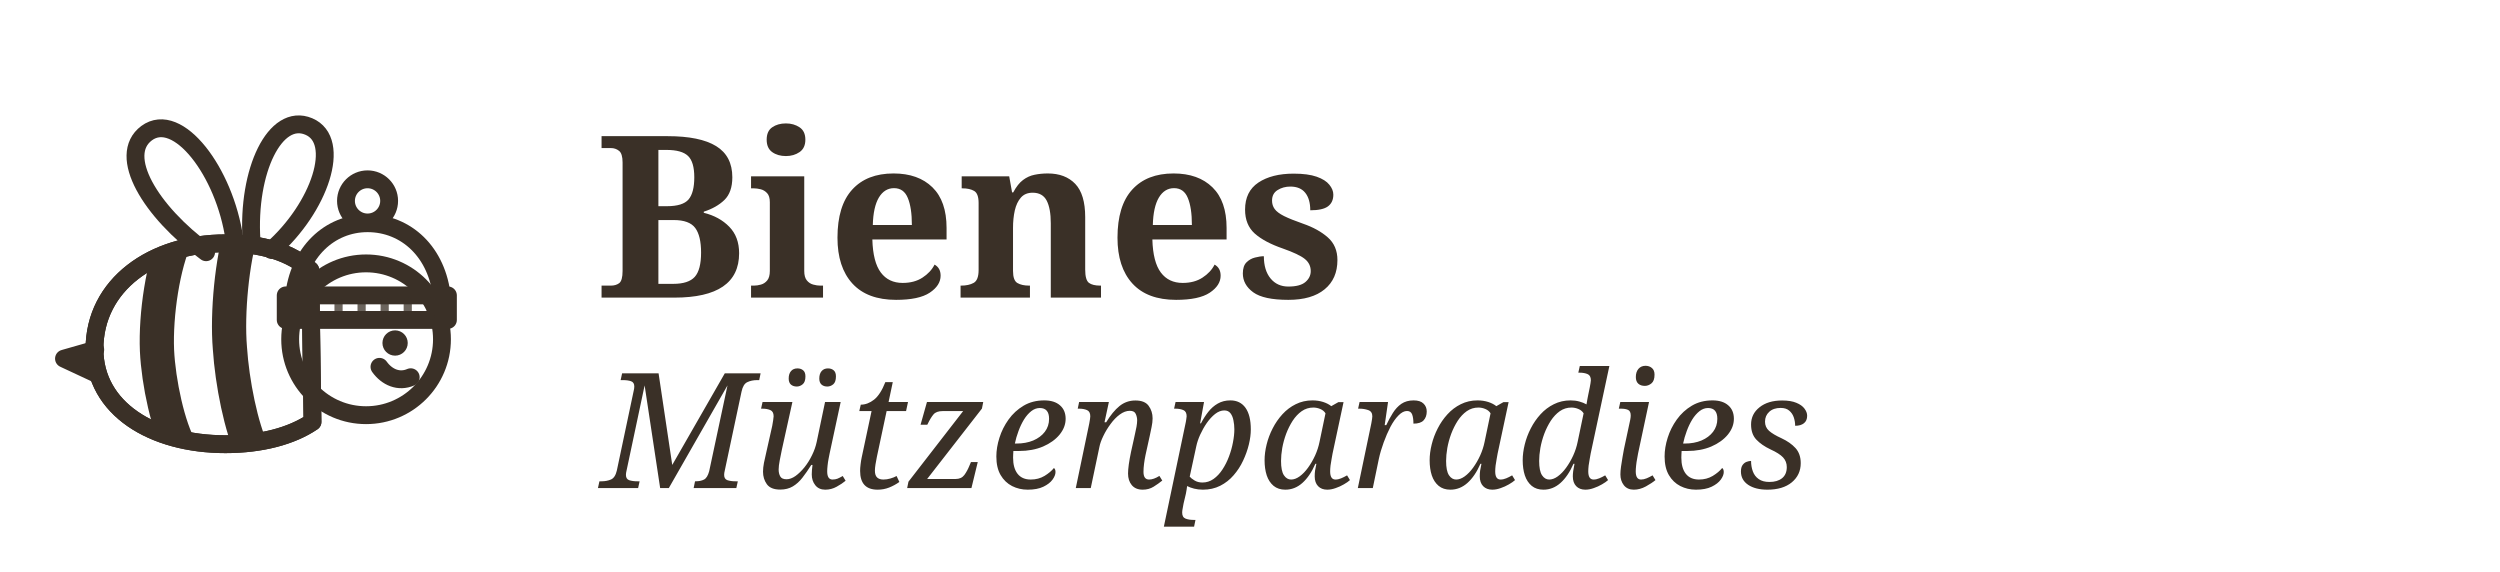
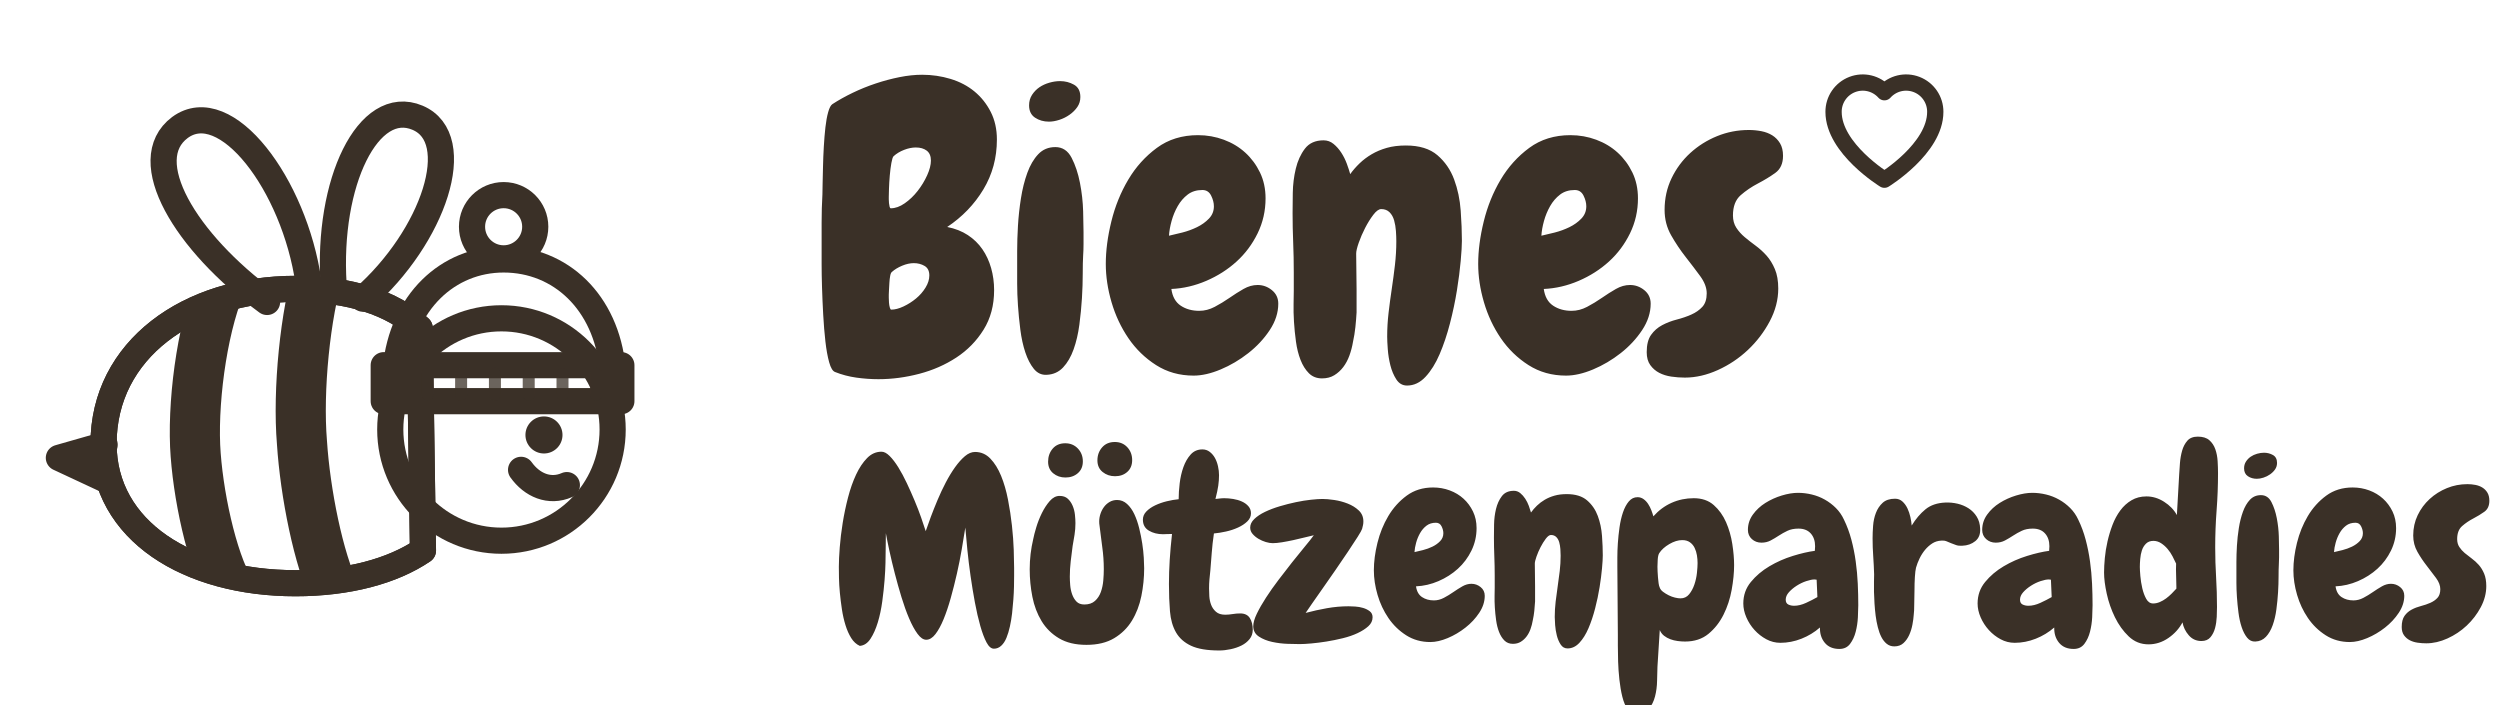
- <svg xmlns="http://www.w3.org/2000/svg" viewBox="0 0 420 96" role="img" aria-label="Bienes Mützenparadies" color="#3A3027">
-   <g transform="translate(4 8) scale(1.25)">
+ <svg xmlns="http://www.w3.org/2000/svg" viewBox="0 0 344 97" role="img" aria-label="Bienes Mützenparadies" color="#3A3027">
+   <g transform="translate(0 0.3) scale(1.500)">
    <defs>
      <clipPath id="lm-body">
        <path d="M9.5 40.5c0-8.6 7.8-14.2 17.6-14.2 5 0 8.9 1.3 11.4 3.6l.3 20.4c-2.8 1.9-6.9 3-11.7 3-9.8 0-17.6-4.8-17.6-12.8Z" />
      </clipPath>
    </defs>
    <g fill="none" stroke="currentColor" stroke-width="2.4" stroke-linecap="round" stroke-linejoin="round">
      <path d="M24.5 27.5C17 22 12.5 14.5 16.5 11.5c4.2-3.1 10.5 5.2 11.8 14.2" fill="none" />
      <path d="M30.6 25.9c-.6-9.4 3.2-17.2 7.7-15.3 4.5 1.9 1.5 10.9-5 16.6" fill="none" />
      <path d="M9.5 40.5c0-8.6 7.8-14.2 17.6-14.2 5 0 8.9 1.3 11.4 3.6l.3 20.4c-2.8 1.9-6.9 3-11.7 3-9.8 0-17.6-4.8-17.6-12.8Z" fill="none" />
      <path d="M9.6 40.6 5.4 41.8l4.5 2.1" fill="currentColor" />
      <path d="M20.5 25.3c-1.8 3.8-2.8 10.6-2.6 15.4.2 4.3 1.5 10.4 3.2 13.3M29.3 24.4c-1.3 4.2-2 11.2-1.6 16 .3 4.6 1.5 10.7 3.1 14" stroke-width="4.6" clip-path="url(#lm-body)" />
      <path d="M9.5 40.5c0-8.6 7.8-14.2 17.6-14.2 5 0 8.9 1.3 11.4 3.6l.3 20.4c-2.8 1.9-6.9 3-11.7 3-9.8 0-17.6-4.8-17.6-12.8Z" />
      <circle cx="46" cy="39.2" r="10.2" fill="none" />
      <path d="M36.3 33.6c.6-6.1 4.8-10 9.9-10 5.2 0 9.4 3.9 10 10" fill="none" />
      <path d="M35.2 33.3h21.8v3.3H35.2z" fill="none" />
      <circle cx="46.2" cy="20.6" r="2.9" fill="none" />
      <path d="M47.8 42.9c1 1.4 2.6 2.1 4.2 1.4" />
    </g>
    <circle cx="49.9" cy="39.7" r="1.7" fill="currentColor" />
    <g stroke="currentColor" stroke-width="1.1" stroke-linecap="round" opacity=".75">
      <path d="M39.2 34.1v1.9M42.3 34.1v1.9M45.4 34.1v1.9M48.5 34.1v1.9M51.6 34.1v1.9M54.7 34.1v1.9" />
    </g>
  </g>
-   <text x="100" y="50" font-family="Fraunces, 'Iowan Old Style', Georgia, serif" font-size="38" font-weight="600" fill="currentColor">Bienes</text>
-   <text x="101" y="82" font-family="Fraunces, 'Iowan Old Style', Georgia, serif" font-size="27" font-style="italic" fill="currentColor">Mützenparadies</text>
+   <path d="M137.173 19.2Q137.173 22.973 135.313 26.063Q133.454 29.153 130.337 31.231Q131.977 31.559 133.18 32.352Q134.383 33.145 135.176 34.293Q135.969 35.442 136.38 36.891Q136.79 38.34 136.79 39.926Q136.79 43.043 135.34 45.368Q133.891 47.692 131.594 49.196Q129.298 50.7 126.481 51.438Q123.665 52.176 120.876 52.176Q119.344 52.176 117.813 51.958Q116.282 51.739 114.915 51.192Q114.422 51.028 114.094 49.852Q113.766 48.676 113.575 46.981Q113.383 45.286 113.274 43.317Q113.165 41.348 113.11 39.543Q113.055 37.739 113.055 36.372Q113.055 35.004 113.055 34.458Q113.055 32.543 113.055 30.602Q113.055 28.661 113.165 26.747Q113.165 26.254 113.192 25.215Q113.219 24.176 113.247 22.891Q113.274 21.606 113.356 20.184Q113.438 18.762 113.575 17.532Q113.712 16.301 113.958 15.426Q114.204 14.551 114.532 14.333Q115.79 13.512 117.321 12.774Q118.852 12.036 120.493 11.489Q122.133 10.942 123.774 10.614Q125.415 10.286 126.891 10.286Q128.915 10.286 130.801 10.86Q132.688 11.434 134.083 12.583Q135.477 13.731 136.325 15.399Q137.173 17.067 137.173 19.2ZM128.094 22.098Q128.094 21.168 127.52 20.731Q126.946 20.293 126.016 20.293Q125.251 20.293 124.403 20.622Q123.555 20.95 122.954 21.497Q122.79 21.661 122.653 22.426Q122.516 23.192 122.434 24.149Q122.352 25.106 122.325 25.954Q122.297 26.801 122.297 27.075Q122.297 27.184 122.297 27.43Q122.297 27.676 122.325 27.95Q122.352 28.223 122.407 28.442Q122.462 28.661 122.571 28.661Q123.501 28.661 124.485 27.977Q125.469 27.293 126.262 26.282Q127.055 25.27 127.575 24.122Q128.094 22.973 128.094 22.098ZM127.876 37.903Q127.876 36.973 127.219 36.59Q126.563 36.208 125.743 36.208Q124.977 36.208 124.13 36.563Q123.282 36.918 122.735 37.411Q122.571 37.52 122.489 37.958Q122.407 38.395 122.38 38.915Q122.352 39.434 122.325 39.899Q122.297 40.364 122.297 40.528Q122.297 40.637 122.297 40.965Q122.297 41.293 122.325 41.649Q122.352 42.004 122.434 42.305Q122.516 42.606 122.626 42.606Q123.391 42.606 124.321 42.168Q125.251 41.731 126.044 41.075Q126.837 40.418 127.356 39.571Q127.876 38.723 127.876 37.903ZM148.657 13.348Q148.657 14.114 148.247 14.715Q147.837 15.317 147.18 15.782Q146.524 16.247 145.758 16.493Q144.993 16.739 144.337 16.739Q143.243 16.739 142.423 16.192Q141.602 15.645 141.602 14.497Q141.602 13.676 142.012 13.047Q142.423 12.418 143.024 12.008Q143.626 11.598 144.391 11.379Q145.157 11.161 145.868 11.161Q146.907 11.161 147.782 11.653Q148.657 12.145 148.657 13.348ZM149.094 31.942Q149.094 32.708 149.094 33.555Q149.094 34.403 149.04 35.168Q148.985 36.098 148.985 37.657Q148.985 39.215 148.876 41.02Q148.766 42.825 148.52 44.684Q148.274 46.543 147.727 48.075Q147.18 49.606 146.278 50.563Q145.376 51.52 144.008 51.575Q142.969 51.629 142.258 50.754Q141.548 49.879 141.083 48.485Q140.618 47.09 140.399 45.368Q140.18 43.645 140.071 42.032Q139.962 40.418 139.962 39.051Q139.962 37.684 139.962 37.028Q139.962 36.153 139.962 34.54Q139.962 32.926 140.071 31.067Q140.18 29.208 140.481 27.293Q140.782 25.379 141.356 23.793Q141.93 22.208 142.86 21.223Q143.79 20.239 145.212 20.239Q146.688 20.239 147.454 21.715Q148.219 23.192 148.602 25.161Q148.985 27.129 149.04 29.071Q149.094 31.012 149.094 31.942ZM175.891 41.786Q175.891 43.645 174.715 45.422Q173.54 47.2 171.762 48.594Q169.985 49.989 167.962 50.836Q165.938 51.684 164.243 51.684Q161.344 51.684 159.075 50.235Q156.805 48.786 155.274 46.543Q153.743 44.301 152.95 41.594Q152.157 38.887 152.157 36.317Q152.157 33.583 152.923 30.465Q153.688 27.348 155.247 24.723Q156.805 22.098 159.184 20.348Q161.563 18.598 164.844 18.598Q166.704 18.598 168.399 19.227Q170.094 19.856 171.352 21.004Q172.61 22.153 173.376 23.739Q174.141 25.325 174.141 27.293Q174.141 29.864 173.048 32.106Q171.954 34.348 170.149 35.989Q168.344 37.629 165.993 38.641Q163.641 39.653 161.18 39.762Q161.399 41.348 162.465 42.059Q163.532 42.77 165.008 42.77Q166.102 42.77 167.141 42.223Q168.18 41.676 169.165 40.993Q170.149 40.309 171.106 39.762Q172.063 39.215 173.048 39.215Q174.141 39.215 175.016 39.926Q175.891 40.637 175.891 41.786ZM167.032 28.387Q167.032 27.676 166.649 26.911Q166.266 26.145 165.446 26.145Q164.243 26.145 163.423 26.774Q162.602 27.403 162.055 28.36Q161.508 29.317 161.208 30.411Q160.907 31.504 160.852 32.434Q161.618 32.27 162.684 31.997Q163.751 31.723 164.708 31.258Q165.665 30.793 166.348 30.083Q167.032 29.372 167.032 28.387ZM193.61 53.051Q192.68 53.051 192.133 52.204Q191.587 51.356 191.313 50.262Q191.04 49.168 190.958 48.047Q190.876 46.926 190.876 46.325Q190.876 44.684 191.067 43.043Q191.258 41.403 191.505 39.762Q191.751 38.122 191.942 36.481Q192.133 34.84 192.133 33.2Q192.133 32.543 192.079 31.778Q192.024 31.012 191.833 30.329Q191.641 29.645 191.204 29.208Q190.766 28.77 190.055 28.77Q189.563 28.77 188.962 29.563Q188.36 30.356 187.84 31.368Q187.321 32.379 186.965 33.391Q186.61 34.403 186.61 34.895Q186.61 36.098 186.637 37.329Q186.665 38.559 186.665 39.817V42.989Q186.61 43.973 186.501 45.012Q186.391 46.051 186.173 47.036Q186.008 48.02 185.68 48.922Q185.352 49.825 184.833 50.508Q184.313 51.192 183.602 51.629Q182.891 52.067 181.907 52.067Q180.813 52.067 180.102 51.356Q179.391 50.645 178.954 49.524Q178.516 48.403 178.325 47.008Q178.133 45.614 178.051 44.274Q177.969 42.934 177.997 41.813Q178.024 40.692 178.024 40.036V37.465Q178.024 35.387 177.942 33.364Q177.86 31.34 177.86 29.317Q177.86 28.223 177.887 26.528Q177.915 24.833 178.298 23.219Q178.68 21.606 179.555 20.458Q180.43 19.309 182.126 19.309Q182.891 19.309 183.493 19.801Q184.094 20.293 184.559 21.004Q185.024 21.715 185.325 22.536Q185.626 23.356 185.79 23.958Q186.337 23.192 187.075 22.481Q187.813 21.77 188.743 21.223Q189.673 20.676 190.821 20.348Q191.969 20.02 193.446 20.02Q196.235 20.02 197.794 21.36Q199.352 22.7 200.09 24.696Q200.829 26.692 200.993 28.989Q201.157 31.286 201.157 33.145Q201.157 34.075 200.993 35.907Q200.829 37.739 200.473 39.954Q200.118 42.168 199.516 44.493Q198.915 46.817 198.094 48.731Q197.274 50.645 196.153 51.848Q195.032 53.051 193.61 53.051ZM227.133 41.786Q227.133 43.645 225.958 45.422Q224.782 47.2 223.005 48.594Q221.227 49.989 219.204 50.836Q217.18 51.684 215.485 51.684Q212.587 51.684 210.317 50.235Q208.048 48.786 206.516 46.543Q204.985 44.301 204.192 41.594Q203.399 38.887 203.399 36.317Q203.399 33.583 204.165 30.465Q204.93 27.348 206.489 24.723Q208.048 22.098 210.426 20.348Q212.805 18.598 216.087 18.598Q217.946 18.598 219.641 19.227Q221.337 19.856 222.594 21.004Q223.852 22.153 224.618 23.739Q225.383 25.325 225.383 27.293Q225.383 29.864 224.29 32.106Q223.196 34.348 221.391 35.989Q219.587 37.629 217.235 38.641Q214.883 39.653 212.423 39.762Q212.641 41.348 213.708 42.059Q214.774 42.77 216.251 42.77Q217.344 42.77 218.383 42.223Q219.423 41.676 220.407 40.993Q221.391 40.309 222.348 39.762Q223.305 39.215 224.29 39.215Q225.383 39.215 226.258 39.926Q227.133 40.637 227.133 41.786ZM218.274 28.387Q218.274 27.676 217.891 26.911Q217.508 26.145 216.688 26.145Q215.485 26.145 214.665 26.774Q213.844 27.403 213.298 28.36Q212.751 29.317 212.45 30.411Q212.149 31.504 212.094 32.434Q212.86 32.27 213.926 31.997Q214.993 31.723 215.95 31.258Q216.907 30.793 217.59 30.083Q218.274 29.372 218.274 28.387ZM245.344 21.442Q245.344 23.028 244.278 23.793Q243.212 24.559 241.899 25.243Q240.587 25.926 239.52 26.856Q238.454 27.786 238.454 29.645Q238.454 30.629 238.919 31.34Q239.383 32.051 240.067 32.625Q240.751 33.2 241.571 33.801Q242.391 34.403 243.075 35.168Q243.758 35.934 244.223 37.028Q244.688 38.122 244.688 39.708Q244.688 42.004 243.512 44.219Q242.337 46.434 240.505 48.157Q238.673 49.879 236.376 50.918Q234.079 51.958 231.837 51.958Q230.907 51.958 229.977 51.821Q229.048 51.684 228.309 51.301Q227.571 50.918 227.079 50.235Q226.587 49.551 226.587 48.458Q226.587 46.926 227.188 46.079Q227.79 45.231 228.719 44.739Q229.649 44.247 230.715 43.973Q231.782 43.7 232.712 43.29Q233.641 42.879 234.243 42.223Q234.844 41.567 234.844 40.364Q234.844 39.215 233.942 37.985Q233.04 36.754 231.946 35.36Q230.852 33.965 229.95 32.379Q229.048 30.793 229.048 28.879Q229.048 26.528 230.005 24.532Q230.962 22.536 232.575 21.059Q234.188 19.583 236.266 18.735Q238.344 17.887 240.641 17.887Q241.516 17.887 242.364 18.051Q243.212 18.215 243.868 18.625Q244.524 19.036 244.934 19.719Q245.344 20.403 245.344 21.442Z" fill="currentColor" />
+   <path transform="translate(248.1 5.6) scale(0.933)" d="M12 20.5s-7.5-4.6-7.5-10A4.3 4.3 0 0 1 12 7.6a4.3 4.3 0 0 1 7.5 2.9c0 5.4-7.5 10-7.5 10Z" fill="none" stroke="currentColor" stroke-width="2.4" stroke-linejoin="round" />
+   <path d="M139.262 84.408Q139.156 85.322 138.963 86.201Q138.769 87.08 138.488 87.765Q138.207 88.451 137.767 88.855Q137.328 89.26 136.765 89.26Q136.203 89.26 135.746 88.398Q135.289 87.537 134.885 86.113Q134.48 84.689 134.146 82.896Q133.812 81.103 133.549 79.258Q133.285 77.412 133.109 75.654Q132.933 73.896 132.828 72.595Q132.617 73.931 132.336 75.584Q132.055 77.236 131.668 78.941Q131.281 80.646 130.824 82.281Q130.367 83.916 129.84 85.199Q129.312 86.482 128.715 87.256Q128.117 88.029 127.449 88.029Q126.851 88.029 126.254 87.22Q125.656 86.412 125.094 85.094Q124.531 83.775 124.039 82.158Q123.547 80.541 123.125 78.906Q122.703 77.271 122.387 75.812Q122.07 74.353 121.894 73.369Q121.894 74.107 121.877 75.004Q121.859 75.9 121.859 76.287Q121.859 76.463 121.842 77.447Q121.824 78.431 121.719 79.803Q121.613 81.174 121.402 82.738Q121.191 84.303 120.787 85.638Q120.383 86.974 119.785 87.888Q119.187 88.803 118.308 88.873Q117.605 88.556 117.131 87.801Q116.656 87.045 116.34 86.025Q116.023 85.006 115.847 83.845Q115.672 82.685 115.566 81.578Q115.461 80.47 115.443 79.521Q115.426 78.572 115.426 77.974Q115.426 76.92 115.549 75.32Q115.672 73.72 115.953 71.963Q116.234 70.205 116.691 68.447Q117.148 66.689 117.799 65.301Q118.449 63.912 119.31 63.033Q120.172 62.154 121.297 62.154Q121.824 62.154 122.422 62.752Q123.019 63.349 123.617 64.316Q124.215 65.283 124.777 66.478Q125.34 67.674 125.849 68.886Q126.359 70.099 126.746 71.207Q127.133 72.314 127.379 73.088Q127.66 72.244 128.082 71.119Q128.504 69.994 129.014 68.781Q129.523 67.568 130.139 66.39Q130.754 65.213 131.422 64.281Q132.09 63.349 132.775 62.769Q133.461 62.189 134.164 62.189Q135.394 62.189 136.273 63.103Q137.152 64.017 137.75 65.476Q138.347 66.935 138.699 68.746Q139.051 70.556 139.244 72.332Q139.437 74.107 139.49 75.654Q139.543 77.201 139.543 78.15Q139.543 78.537 139.543 79.205Q139.543 79.873 139.525 80.717Q139.508 81.56 139.437 82.51Q139.367 83.459 139.262 84.408ZM157.437 78.185Q157.437 80.119 157.051 82.017Q156.664 83.916 155.75 85.41Q154.836 86.904 153.306 87.818Q151.777 88.732 149.492 88.732Q147.242 88.732 145.73 87.836Q144.219 86.939 143.322 85.463Q142.426 83.986 142.056 82.123Q141.687 80.26 141.687 78.326Q141.687 76.217 142.18 74.142Q142.285 73.58 142.584 72.578Q142.883 71.576 143.357 70.609Q143.832 69.642 144.447 68.939Q145.062 68.236 145.801 68.236Q146.504 68.236 146.926 68.623Q147.347 69.01 147.594 69.59Q147.84 70.17 147.91 70.82Q147.98 71.47 147.98 71.998Q147.98 72.806 147.857 73.58Q147.734 74.353 147.594 75.127Q147.453 76.181 147.33 77.236Q147.207 78.291 147.207 79.345Q147.207 79.873 147.26 80.523Q147.312 81.174 147.523 81.771Q147.734 82.369 148.121 82.773Q148.508 83.178 149.211 83.178Q150.125 83.178 150.67 82.685Q151.215 82.193 151.478 81.455Q151.742 80.717 151.812 79.873Q151.883 79.029 151.883 78.326Q151.883 76.779 151.672 75.285Q151.461 73.791 151.285 72.244Q151.25 72.068 151.25 71.752Q151.25 71.224 151.426 70.697Q151.601 70.17 151.918 69.748Q152.234 69.326 152.691 69.062Q153.148 68.799 153.711 68.799Q154.484 68.799 155.082 69.344Q155.68 69.888 156.084 70.75Q156.488 71.611 156.752 72.683Q157.015 73.756 157.174 74.793Q157.332 75.83 157.385 76.744Q157.437 77.658 157.437 78.185ZM155.785 63.314Q155.785 64.334 155.117 64.931Q154.449 65.529 153.43 65.529Q152.445 65.529 151.724 64.949Q151.004 64.369 151.004 63.349Q151.004 62.295 151.654 61.556Q152.305 60.818 153.394 60.818Q154.449 60.818 155.117 61.539Q155.785 62.26 155.785 63.314ZM149 63.49Q149 64.51 148.314 65.107Q147.629 65.705 146.609 65.705Q145.625 65.705 144.922 65.125Q144.219 64.545 144.219 63.525Q144.219 62.47 144.851 61.732Q145.484 60.994 146.574 60.994Q147.629 60.994 148.314 61.715Q149 62.435 149 63.49ZM167.773 89.506Q165.277 89.506 163.889 88.855Q162.5 88.205 161.814 87.01Q161.129 85.814 160.988 84.127Q160.847 82.439 160.847 80.365Q160.847 78.713 160.953 77.043Q161.058 75.373 161.269 73.474Q160.777 73.474 160.496 73.492Q160.215 73.51 160.039 73.51Q158.914 73.51 158.088 73.017Q157.262 72.525 157.262 71.506Q157.262 70.873 157.736 70.381Q158.211 69.888 158.949 69.537Q159.687 69.185 160.549 68.974Q161.41 68.763 162.183 68.693Q162.183 67.709 162.324 66.513Q162.465 65.318 162.834 64.281Q163.203 63.244 163.836 62.541Q164.469 61.838 165.453 61.838Q166.015 61.838 166.455 62.172Q166.894 62.506 167.176 63.015Q167.457 63.525 167.597 64.158Q167.738 64.791 167.738 65.388Q167.738 66.092 167.633 66.83Q167.527 67.568 167.246 68.658Q167.844 68.588 168.055 68.57Q168.265 68.553 168.441 68.553Q169.039 68.553 169.689 68.658Q170.34 68.763 170.885 69.01Q171.43 69.256 171.781 69.66Q172.133 70.064 172.133 70.627Q172.133 71.26 171.623 71.752Q171.113 72.244 170.34 72.595Q169.566 72.947 168.687 73.14Q167.808 73.334 167.035 73.404Q166.824 74.845 166.736 76.058Q166.648 77.271 166.543 78.502Q166.472 79.099 166.42 79.715Q166.367 80.33 166.367 80.963Q166.367 81.42 166.402 82.035Q166.437 82.65 166.648 83.213Q166.859 83.775 167.316 84.179Q167.773 84.584 168.582 84.584Q169.074 84.584 169.601 84.496Q170.129 84.408 170.656 84.408Q171.57 84.408 171.974 85.041Q172.379 85.674 172.379 86.658Q172.379 87.396 171.939 87.941Q171.5 88.486 170.832 88.82Q170.164 89.154 169.338 89.33Q168.512 89.506 167.773 89.506ZM188.867 84.935Q188.867 85.638 188.287 86.166Q187.707 86.693 186.81 87.115Q185.914 87.537 184.771 87.818Q183.629 88.099 182.521 88.275Q181.414 88.451 180.43 88.539Q179.445 88.627 178.847 88.627Q178.25 88.627 177.178 88.592Q176.105 88.556 175.051 88.328Q173.996 88.099 173.222 87.59Q172.449 87.08 172.449 86.166Q172.449 85.463 172.941 84.443Q173.433 83.424 174.207 82.228Q174.98 81.033 175.93 79.785Q176.879 78.537 177.793 77.377Q178.707 76.217 179.515 75.25Q180.324 74.283 180.781 73.65Q180.289 73.756 179.533 73.949Q178.777 74.142 177.969 74.318Q177.16 74.494 176.404 74.617Q175.648 74.74 175.121 74.74Q174.699 74.74 174.172 74.582Q173.644 74.424 173.17 74.142Q172.695 73.861 172.361 73.474Q172.027 73.088 172.027 72.595Q172.027 71.963 172.59 71.418Q173.152 70.873 174.066 70.433Q174.98 69.994 176.105 69.66Q177.23 69.326 178.32 69.097Q179.41 68.869 180.394 68.763Q181.379 68.658 181.976 68.658Q182.644 68.658 183.594 68.799Q184.543 68.939 185.439 69.291Q186.336 69.642 186.969 70.24Q187.601 70.838 187.601 71.752Q187.601 72.033 187.549 72.261Q187.496 72.49 187.426 72.771Q187.355 73.017 186.81 73.879Q186.265 74.74 185.474 75.918Q184.683 77.095 183.752 78.449Q182.82 79.803 181.976 80.998Q181.133 82.193 180.5 83.107Q179.867 84.021 179.656 84.338Q181.097 83.951 182.592 83.687Q184.086 83.424 185.562 83.424Q185.914 83.424 186.476 83.459Q187.039 83.494 187.566 83.652Q188.094 83.81 188.48 84.109Q188.867 84.408 188.867 84.935ZM204.301 81.982Q204.301 83.178 203.545 84.32Q202.789 85.463 201.646 86.359Q200.504 87.256 199.203 87.801Q197.902 88.345 196.812 88.345Q194.949 88.345 193.49 87.414Q192.031 86.482 191.047 85.041Q190.062 83.599 189.553 81.859Q189.043 80.119 189.043 78.467Q189.043 76.709 189.535 74.705Q190.027 72.701 191.029 71.013Q192.031 69.326 193.56 68.201Q195.09 67.076 197.199 67.076Q198.394 67.076 199.484 67.48Q200.574 67.885 201.383 68.623Q202.191 69.361 202.683 70.381Q203.176 71.4 203.176 72.666Q203.176 74.318 202.472 75.76Q201.769 77.201 200.609 78.256Q199.449 79.31 197.937 79.961Q196.426 80.611 194.844 80.681Q194.984 81.701 195.67 82.158Q196.355 82.615 197.305 82.615Q198.008 82.615 198.676 82.263Q199.344 81.912 199.976 81.472Q200.609 81.033 201.224 80.681Q201.84 80.33 202.472 80.33Q203.176 80.33 203.738 80.787Q204.301 81.244 204.301 81.982ZM198.605 73.369Q198.605 72.912 198.359 72.42Q198.113 71.928 197.586 71.928Q196.812 71.928 196.285 72.332Q195.758 72.736 195.406 73.351Q195.055 73.967 194.861 74.67Q194.668 75.373 194.633 75.97Q195.125 75.865 195.81 75.689Q196.496 75.513 197.111 75.215Q197.726 74.916 198.166 74.459Q198.605 74.002 198.605 73.369ZM215.691 89.224Q215.094 89.224 214.742 88.679Q214.39 88.135 214.215 87.431Q214.039 86.728 213.986 86.008Q213.933 85.287 213.933 84.9Q213.933 83.845 214.056 82.791Q214.18 81.736 214.338 80.681Q214.496 79.627 214.619 78.572Q214.742 77.517 214.742 76.463Q214.742 76.041 214.707 75.549Q214.672 75.056 214.549 74.617Q214.426 74.178 214.144 73.896Q213.863 73.615 213.406 73.615Q213.09 73.615 212.703 74.125Q212.316 74.635 211.982 75.285Q211.648 75.935 211.42 76.586Q211.191 77.236 211.191 77.553Q211.191 78.326 211.209 79.117Q211.226 79.908 211.226 80.717V82.756Q211.191 83.388 211.121 84.056Q211.051 84.724 210.91 85.357Q210.805 85.99 210.594 86.57Q210.383 87.15 210.049 87.59Q209.715 88.029 209.258 88.31Q208.801 88.592 208.168 88.592Q207.465 88.592 207.008 88.135Q206.551 87.678 206.269 86.957Q205.988 86.236 205.865 85.34Q205.742 84.443 205.689 83.582Q205.637 82.72 205.654 82Q205.672 81.279 205.672 80.857V79.205Q205.672 77.869 205.619 76.568Q205.566 75.267 205.566 73.967Q205.566 73.263 205.584 72.174Q205.601 71.084 205.847 70.047Q206.094 69.01 206.656 68.271Q207.219 67.533 208.308 67.533Q208.801 67.533 209.187 67.849Q209.574 68.166 209.873 68.623Q210.172 69.08 210.365 69.607Q210.558 70.135 210.664 70.521Q211.015 70.029 211.49 69.572Q211.965 69.115 212.562 68.763Q213.16 68.412 213.898 68.201Q214.637 67.99 215.586 67.99Q217.379 67.99 218.381 68.851Q219.383 69.713 219.857 70.996Q220.332 72.279 220.437 73.756Q220.543 75.232 220.543 76.428Q220.543 77.025 220.437 78.203Q220.332 79.381 220.103 80.804Q219.875 82.228 219.488 83.722Q219.101 85.217 218.574 86.447Q218.047 87.678 217.326 88.451Q216.605 89.224 215.691 89.224ZM238.613 77.763Q238.613 79.31 238.279 81.156Q237.945 83.002 237.154 84.584Q236.363 86.166 235.08 87.22Q233.797 88.275 231.863 88.275Q231.371 88.275 230.844 88.205Q230.316 88.135 229.842 87.959Q229.367 87.783 228.98 87.484Q228.594 87.185 228.383 86.693L228.066 91.756Q228.031 92.564 228.014 93.689Q227.996 94.814 227.732 95.834Q227.469 96.853 226.853 97.574Q226.238 98.295 225.078 98.295Q224.41 98.295 223.953 97.609Q223.496 96.924 223.232 95.869Q222.969 94.814 222.828 93.513Q222.687 92.213 222.652 91.017Q222.617 89.822 222.617 88.838Q222.617 87.853 222.617 87.396Q222.617 85.041 222.582 82.703Q222.547 80.365 222.547 78.01Q222.547 77.588 222.547 76.691Q222.547 75.795 222.617 74.74Q222.687 73.685 222.846 72.56Q223.004 71.435 223.32 70.504Q223.637 69.572 224.129 68.992Q224.621 68.412 225.324 68.412Q225.781 68.412 226.15 68.676Q226.519 68.939 226.783 69.344Q227.047 69.748 227.222 70.205Q227.398 70.662 227.504 71.049Q228.594 69.818 230.017 69.185Q231.441 68.553 233.058 68.553Q234.746 68.553 235.818 69.502Q236.89 70.451 237.506 71.857Q238.121 73.263 238.367 74.863Q238.613 76.463 238.613 77.763ZM233.586 77.482Q233.586 76.955 233.498 76.41Q233.41 75.865 233.181 75.39Q232.953 74.916 232.531 74.617Q232.109 74.318 231.476 74.318Q230.633 74.318 229.701 74.863Q228.769 75.408 228.312 76.111Q228.137 76.392 228.101 77.025Q228.066 77.658 228.066 77.974Q228.066 78.22 228.084 78.625Q228.101 79.029 228.137 79.451Q228.172 79.873 228.224 80.26Q228.277 80.646 228.383 80.857Q228.488 81.174 228.84 81.437Q229.191 81.701 229.613 81.912Q230.035 82.123 230.474 82.228Q230.914 82.334 231.23 82.334Q231.969 82.334 232.426 81.771Q232.883 81.209 233.146 80.435Q233.41 79.662 233.498 78.836Q233.586 78.01 233.586 77.482ZM255.699 83.283Q255.699 83.916 255.646 84.935Q255.594 85.955 255.347 86.922Q255.101 87.888 254.574 88.592Q254.047 89.295 253.097 89.295Q251.797 89.295 251.094 88.451Q250.39 87.607 250.426 86.342Q249.301 87.326 247.877 87.888Q246.453 88.451 244.976 88.451Q243.957 88.451 243.043 87.959Q242.129 87.467 241.426 86.693Q240.722 85.92 240.301 84.953Q239.879 83.986 239.879 83.037Q239.879 81.349 240.916 80.084Q241.953 78.818 243.465 77.922Q244.976 77.025 246.681 76.498Q248.387 75.97 249.722 75.795Q249.722 75.619 249.74 75.478Q249.758 75.338 249.758 75.162Q249.758 74.072 249.16 73.404Q248.562 72.736 247.472 72.736Q246.594 72.736 245.961 73.035Q245.328 73.334 244.765 73.703Q244.203 74.072 243.64 74.371Q243.078 74.67 242.375 74.67Q241.601 74.67 241.056 74.178Q240.512 73.685 240.512 72.912Q240.512 71.752 241.197 70.803Q241.883 69.853 242.92 69.203Q243.957 68.553 245.17 68.183Q246.383 67.814 247.402 67.814Q248.351 67.814 249.301 68.043Q250.25 68.271 251.094 68.746Q251.937 69.22 252.623 69.906Q253.308 70.592 253.73 71.506Q254.363 72.806 254.75 74.265Q255.137 75.724 255.347 77.254Q255.558 78.783 255.629 80.312Q255.699 81.842 255.699 83.283ZM250.074 82.158 249.969 79.767Q249.898 79.767 249.828 79.75Q249.758 79.732 249.687 79.732Q249.23 79.732 248.545 79.961Q247.859 80.189 247.226 80.594Q246.594 80.998 246.154 81.49Q245.715 81.982 245.715 82.51Q245.715 83.002 246.066 83.178Q246.418 83.353 246.875 83.353Q247.648 83.353 248.527 82.949Q249.406 82.545 250.074 82.158ZM270.008 75.092Q269.515 75.127 269.164 75.004Q268.812 74.881 268.461 74.74Q268.144 74.599 267.828 74.476Q267.512 74.353 267.125 74.388Q266.422 74.424 265.877 74.775Q265.332 75.127 264.892 75.654Q264.453 76.181 264.137 76.832Q263.82 77.482 263.644 78.115Q263.539 78.537 263.486 79.398Q263.433 80.26 263.433 81.244Q263.398 82.263 263.398 83.178Q263.398 84.092 263.328 84.619Q263.293 85.181 263.152 85.937Q263.012 86.693 262.713 87.361Q262.414 88.029 261.922 88.486Q261.43 88.943 260.656 88.943Q260.058 88.943 259.619 88.592Q259.18 88.24 258.881 87.66Q258.582 87.08 258.389 86.306Q258.195 85.533 258.09 84.724Q257.984 83.881 257.931 83.037Q257.879 82.193 257.861 81.437Q257.844 80.681 257.861 80.049Q257.879 79.416 257.879 79.029Q257.844 77.799 257.756 76.551Q257.668 75.303 257.668 74.072Q257.668 73.299 257.738 72.349Q257.808 71.4 258.125 70.574Q258.441 69.748 259.056 69.185Q259.672 68.623 260.762 68.623Q261.359 68.623 261.781 69.01Q262.203 69.396 262.467 69.959Q262.73 70.521 262.871 71.154Q263.012 71.787 263.047 72.314Q263.89 70.943 264.945 70.082Q266 69.22 267.687 69.15Q268.531 69.115 269.357 69.308Q270.183 69.502 270.869 69.941Q271.555 70.381 271.994 71.084Q272.433 71.787 272.469 72.736Q272.539 73.861 271.801 74.459Q271.062 75.056 270.008 75.092ZM287.937 83.283Q287.937 83.916 287.885 84.935Q287.832 85.955 287.586 86.922Q287.34 87.888 286.812 88.592Q286.285 89.295 285.336 89.295Q284.035 89.295 283.332 88.451Q282.629 87.607 282.664 86.342Q281.539 87.326 280.115 87.888Q278.691 88.451 277.215 88.451Q276.195 88.451 275.281 87.959Q274.367 87.467 273.664 86.693Q272.961 85.92 272.539 84.953Q272.117 83.986 272.117 83.037Q272.117 81.349 273.154 80.084Q274.191 78.818 275.703 77.922Q277.215 77.025 278.92 76.498Q280.625 75.97 281.961 75.795Q281.961 75.619 281.978 75.478Q281.996 75.338 281.996 75.162Q281.996 74.072 281.398 73.404Q280.801 72.736 279.711 72.736Q278.832 72.736 278.199 73.035Q277.566 73.334 277.004 73.703Q276.441 74.072 275.879 74.371Q275.316 74.67 274.613 74.67Q273.84 74.67 273.295 74.178Q272.75 73.685 272.75 72.912Q272.75 71.752 273.435 70.803Q274.121 69.853 275.158 69.203Q276.195 68.553 277.408 68.183Q278.621 67.814 279.64 67.814Q280.59 67.814 281.539 68.043Q282.488 68.271 283.332 68.746Q284.176 69.22 284.861 69.906Q285.547 70.592 285.969 71.506Q286.601 72.806 286.988 74.265Q287.375 75.724 287.586 77.254Q287.797 78.783 287.867 80.312Q287.937 81.842 287.937 83.283ZM282.312 82.158 282.207 79.767Q282.137 79.767 282.066 79.75Q281.996 79.732 281.926 79.732Q281.469 79.732 280.783 79.961Q280.097 80.189 279.465 80.594Q278.832 80.998 278.392 81.49Q277.953 81.982 277.953 82.51Q277.953 83.002 278.305 83.178Q278.656 83.353 279.113 83.353Q279.887 83.353 280.765 82.949Q281.644 82.545 282.312 82.158ZM305.199 65.107Q305.199 67.674 305.006 70.205Q304.812 72.736 304.812 75.303Q304.812 77.377 304.935 79.416Q305.058 81.455 305.058 83.529Q305.058 84.092 305.023 84.883Q304.988 85.674 304.795 86.412Q304.601 87.15 304.162 87.678Q303.722 88.205 302.914 88.205Q301.859 88.205 301.174 87.414Q300.488 86.623 300.312 85.638Q299.644 86.904 298.379 87.783Q297.113 88.662 295.637 88.662Q294.055 88.662 292.912 87.572Q291.769 86.482 291.014 84.935Q290.258 83.388 289.889 81.701Q289.519 80.013 289.519 78.783Q289.519 77.904 289.625 76.779Q289.73 75.654 289.994 74.494Q290.258 73.334 290.68 72.226Q291.101 71.119 291.752 70.24Q292.402 69.361 293.299 68.834Q294.195 68.306 295.355 68.306Q296.621 68.306 297.781 69.045Q298.941 69.783 299.539 70.873L299.855 65.283Q299.89 64.615 299.961 63.719Q300.031 62.822 300.26 62.013Q300.488 61.205 300.98 60.642Q301.472 60.08 302.422 60.08Q303.441 60.08 304.004 60.572Q304.566 61.064 304.83 61.82Q305.094 62.576 305.146 63.455Q305.199 64.334 305.199 65.107ZM299.469 80.717Q299.469 79.908 299.433 79.135Q299.398 78.361 299.433 77.553Q299.222 77.095 298.941 76.551Q298.66 76.006 298.256 75.531Q297.851 75.056 297.359 74.74Q296.867 74.424 296.305 74.424Q295.672 74.424 295.285 74.81Q294.898 75.197 294.722 75.742Q294.547 76.287 294.494 76.92Q294.441 77.553 294.441 78.01Q294.441 78.431 294.512 79.258Q294.582 80.084 294.775 80.928Q294.969 81.771 295.32 82.404Q295.672 83.037 296.269 83.037Q296.726 83.037 297.183 82.844Q297.64 82.65 298.045 82.351Q298.449 82.053 298.818 81.683Q299.187 81.314 299.469 80.998ZM313.32 63.701Q313.32 64.193 313.056 64.58Q312.793 64.967 312.371 65.265Q311.949 65.564 311.457 65.722Q310.965 65.881 310.543 65.881Q309.84 65.881 309.312 65.529Q308.785 65.178 308.785 64.439Q308.785 63.912 309.049 63.508Q309.312 63.103 309.699 62.84Q310.086 62.576 310.578 62.435Q311.07 62.295 311.527 62.295Q312.195 62.295 312.758 62.611Q313.32 62.928 313.32 63.701ZM313.601 75.654Q313.601 76.146 313.601 76.691Q313.601 77.236 313.566 77.728Q313.531 78.326 313.531 79.328Q313.531 80.33 313.461 81.49Q313.39 82.65 313.232 83.845Q313.074 85.041 312.722 86.025Q312.371 87.01 311.791 87.625Q311.211 88.24 310.332 88.275Q309.664 88.31 309.207 87.748Q308.75 87.185 308.451 86.289Q308.152 85.392 308.012 84.285Q307.871 83.178 307.801 82.14Q307.73 81.103 307.73 80.224Q307.73 79.345 307.73 78.924Q307.73 78.361 307.73 77.324Q307.73 76.287 307.801 75.092Q307.871 73.896 308.064 72.666Q308.258 71.435 308.627 70.416Q308.996 69.396 309.594 68.763Q310.191 68.131 311.105 68.131Q312.055 68.131 312.547 69.08Q313.039 70.029 313.285 71.295Q313.531 72.56 313.566 73.808Q313.601 75.056 313.601 75.654ZM330.828 81.982Q330.828 83.178 330.072 84.32Q329.316 85.463 328.174 86.359Q327.031 87.256 325.73 87.801Q324.43 88.345 323.34 88.345Q321.476 88.345 320.017 87.414Q318.558 86.482 317.574 85.041Q316.59 83.599 316.08 81.859Q315.57 80.119 315.57 78.467Q315.57 76.709 316.062 74.705Q316.555 72.701 317.556 71.013Q318.558 69.326 320.088 68.201Q321.617 67.076 323.726 67.076Q324.922 67.076 326.012 67.48Q327.101 67.885 327.91 68.623Q328.719 69.361 329.211 70.381Q329.703 71.4 329.703 72.666Q329.703 74.318 329 75.76Q328.297 77.201 327.137 78.256Q325.976 79.31 324.465 79.961Q322.953 80.611 321.371 80.681Q321.512 81.701 322.197 82.158Q322.883 82.615 323.832 82.615Q324.535 82.615 325.203 82.263Q325.871 81.912 326.504 81.472Q327.137 81.033 327.752 80.681Q328.367 80.33 329 80.33Q329.703 80.33 330.265 80.787Q330.828 81.244 330.828 81.982ZM325.133 73.369Q325.133 72.912 324.887 72.42Q324.64 71.928 324.113 71.928Q323.34 71.928 322.812 72.332Q322.285 72.736 321.933 73.351Q321.582 73.967 321.389 74.67Q321.195 75.373 321.16 75.97Q321.652 75.865 322.338 75.689Q323.023 75.513 323.639 75.215Q324.254 74.916 324.693 74.459Q325.133 74.002 325.133 73.369ZM342.535 68.904Q342.535 69.924 341.849 70.416Q341.164 70.908 340.32 71.347Q339.476 71.787 338.791 72.385Q338.105 72.982 338.105 74.178Q338.105 74.81 338.404 75.267Q338.703 75.724 339.142 76.094Q339.582 76.463 340.109 76.849Q340.637 77.236 341.076 77.728Q341.515 78.22 341.814 78.924Q342.113 79.627 342.113 80.646Q342.113 82.123 341.357 83.547Q340.601 84.97 339.424 86.078Q338.246 87.185 336.769 87.853Q335.293 88.521 333.851 88.521Q333.254 88.521 332.656 88.433Q332.058 88.345 331.584 88.099Q331.109 87.853 330.793 87.414Q330.476 86.974 330.476 86.271Q330.476 85.287 330.863 84.742Q331.25 84.197 331.847 83.881Q332.445 83.564 333.131 83.388Q333.816 83.213 334.414 82.949Q335.012 82.685 335.398 82.263Q335.785 81.842 335.785 81.068Q335.785 80.33 335.205 79.539Q334.625 78.748 333.922 77.851Q333.219 76.955 332.639 75.935Q332.058 74.916 332.058 73.685Q332.058 72.174 332.674 70.89Q333.289 69.607 334.326 68.658Q335.363 67.709 336.699 67.164Q338.035 66.619 339.512 66.619Q340.074 66.619 340.619 66.724Q341.164 66.83 341.586 67.094Q342.008 67.357 342.271 67.797Q342.535 68.236 342.535 68.904Z" fill="currentColor" />
</svg>
